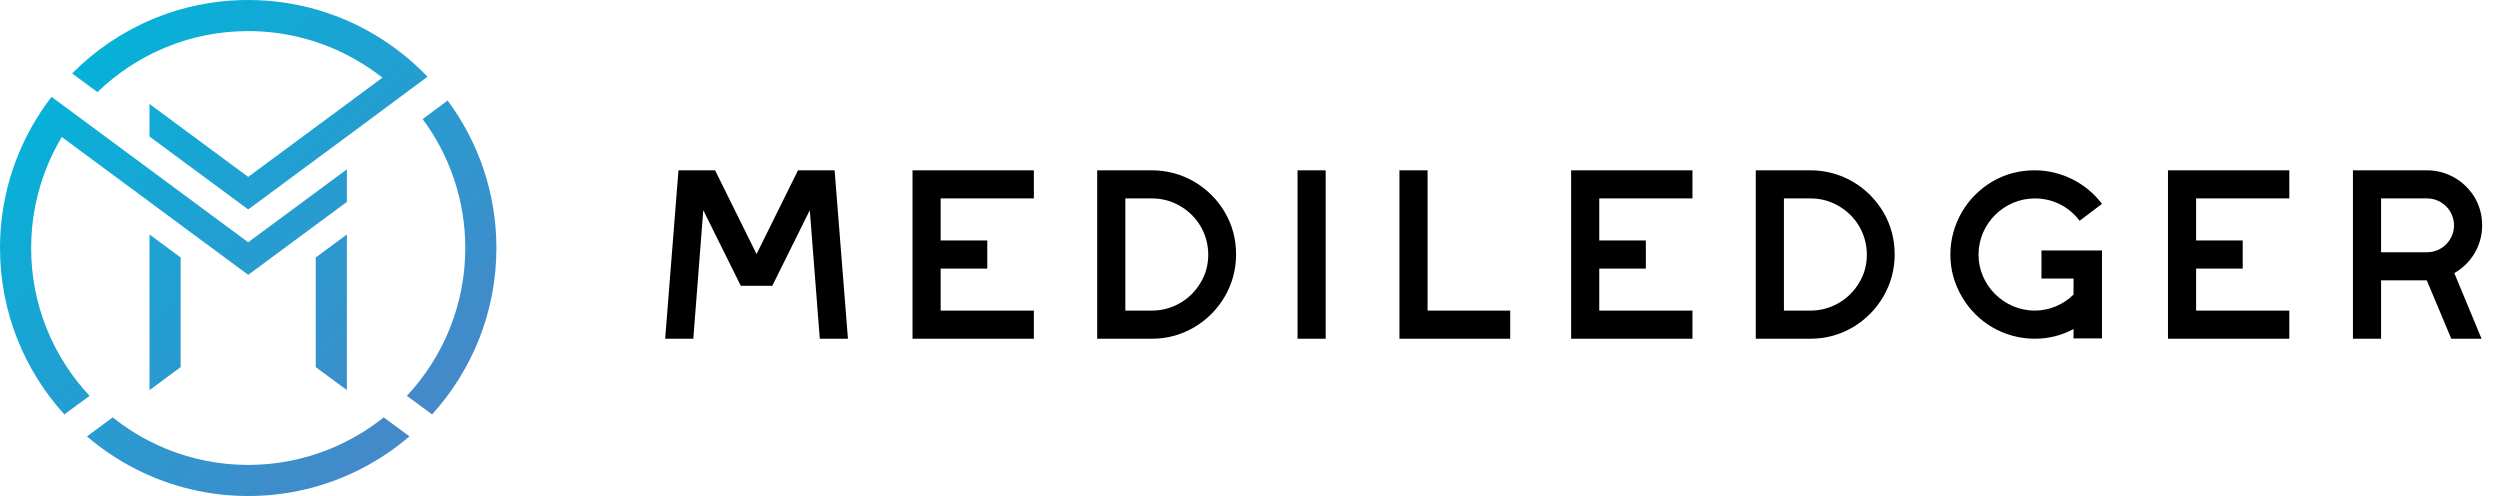
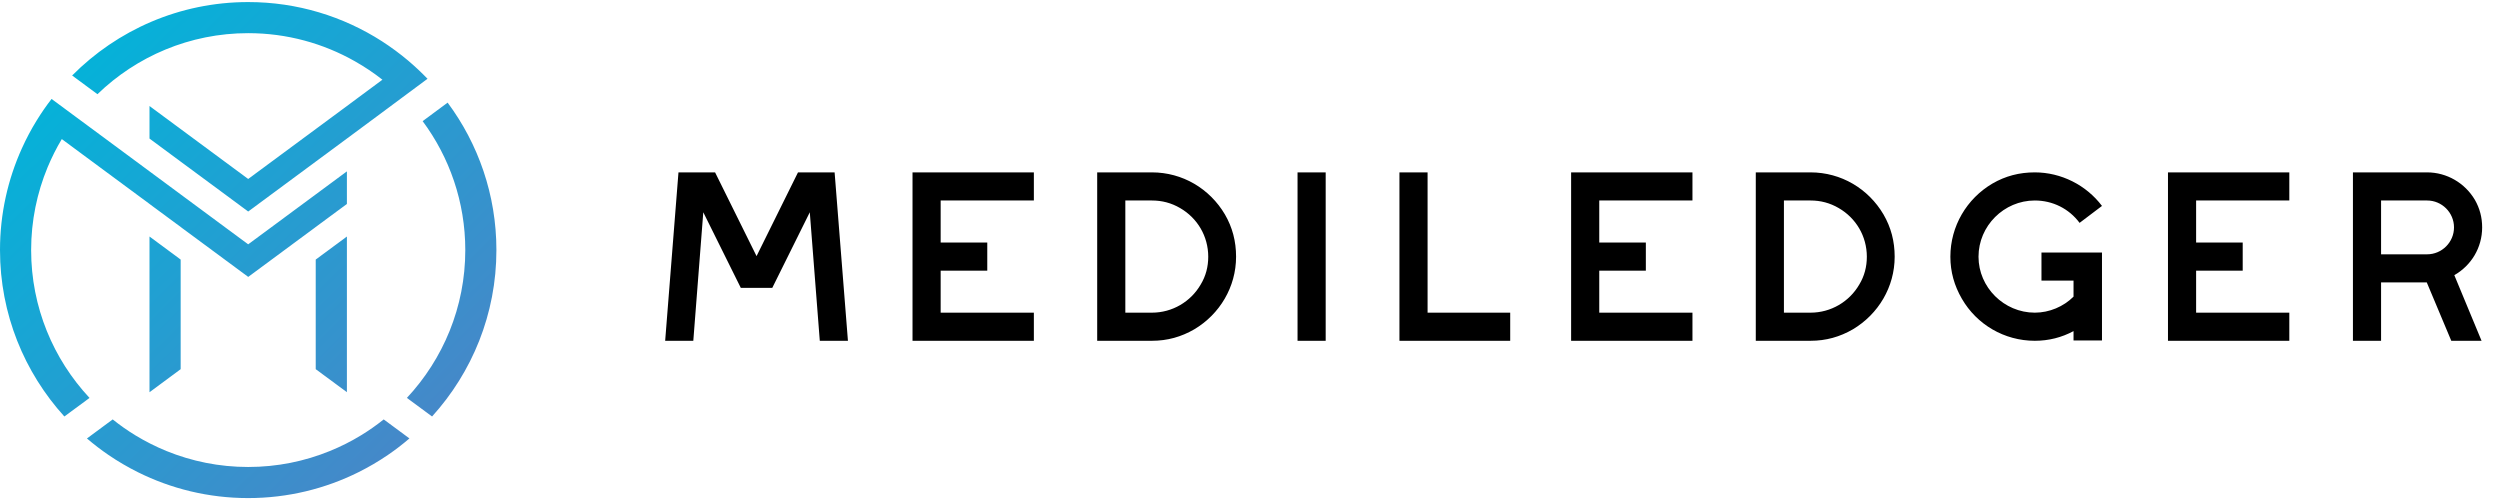
- <svg xmlns="http://www.w3.org/2000/svg" width="100%" height="100%" viewBox="0 0 121 24" fill="none">
+ <svg xmlns="http://www.w3.org/2000/svg" width="5em" height="1em" viewBox="0 0 121 24" fill="none">
  <path d="M18.571 20.2C18.224 20.477 17.859 20.735 17.477 20.967C16.999 21.259 16.496 21.513 15.971 21.727C14.749 22.226 13.413 22.502 12.012 22.502C10.611 22.502 9.277 22.226 8.054 21.728C7.529 21.513 7.027 21.259 6.549 20.968C6.167 20.735 5.802 20.478 5.455 20.2L5.042 20.505L4.208 21.122C4.542 21.406 4.891 21.675 5.255 21.923C5.706 22.231 6.178 22.506 6.668 22.751C8.279 23.554 10.094 24.007 12.012 24.007C13.93 24.007 15.746 23.554 17.357 22.751C17.848 22.506 18.32 22.23 18.77 21.923C19.134 21.675 19.483 21.406 19.817 21.12L18.985 20.505L18.571 20.2Z" fill="url(#paint0_linear_27208_3171)" />
  <path d="M20.692 3.713L19.472 4.618L18.248 5.527L16.79 6.607L12.012 10.138L10.947 9.349L8.744 7.722L7.236 6.607V5.032L12.012 8.562L16.79 5.032L17.254 4.687L18.509 3.758C18.09 3.428 17.646 3.131 17.181 2.868C15.653 2.001 13.89 1.505 12.012 1.505C9.181 1.505 6.607 2.632 4.716 4.459L3.492 3.554C5.669 1.361 8.685 0 12.012 0C14.395 0 16.618 0.698 18.488 1.898C18.929 2.183 19.354 2.496 19.754 2.833C20.082 3.111 20.395 3.404 20.692 3.713H20.692Z" fill="url(#paint1_linear_27208_3171)" />
  <path d="M15.281 17.768L16.79 18.882V11.348L15.281 12.463V17.768Z" fill="url(#paint2_linear_27208_3171)" />
  <path d="M7.236 18.883L7.237 18.883L8.744 17.768V12.463L7.236 11.348V18.883Z" fill="url(#paint3_linear_27208_3171)" />
  <path d="M21.665 4.867L20.456 5.763C21.752 7.509 22.52 9.668 22.52 12.004C22.52 14.766 21.445 17.281 19.694 19.158L19.881 19.297L20.912 20.058C22.846 17.926 24.026 15.101 24.026 12.004C24.026 9.333 23.148 6.863 21.665 4.867L21.665 4.867Z" fill="url(#paint4_linear_27208_3171)" />
  <path d="M16.79 8.196V9.772L15.281 10.886L15.22 10.933L14.154 11.72L13.08 12.514L12.014 13.302L10.947 12.514L9.873 11.72L8.807 10.933L8.746 10.886L7.237 9.772V9.77L4.207 7.531L2.991 6.631C2.73 7.067 2.502 7.523 2.304 7.996C1.792 9.232 1.507 10.586 1.507 12.004C1.507 14.766 2.582 17.283 4.333 19.159L4.149 19.296L3.115 20.058C1.18 17.926 0 15.101 0 12.003C0 10.249 0.38 8.58 1.061 7.077C1.271 6.612 1.508 6.163 1.774 5.733C1.996 5.372 2.236 5.023 2.496 4.689L3.705 5.583L4.917 6.478L8.351 9.018H8.351L8.745 9.31L9.872 10.143L10.938 10.932L12.012 11.725L13.087 10.932L14.153 10.143L15.281 9.31L16.789 8.195L16.79 8.196Z" fill="url(#paint5_linear_27208_3171)" />
  <path d="M32.194 16.394L32.838 8.243H34.61L36.617 12.296L38.623 8.243H40.395L41.04 16.394H39.678L39.194 10.174L37.378 13.833H35.855L34.039 10.174L33.556 16.394H32.194ZM44.166 8.243H50.039V9.604H45.528V11.638H47.784V12.999H45.528V15.033H50.039V16.394H44.166V8.243ZM53.104 16.394V8.243H55.755C57.234 8.243 58.552 9.033 59.285 10.277C59.651 10.906 59.826 11.579 59.826 12.326C59.826 13.789 59.036 15.106 57.805 15.838C57.175 16.204 56.502 16.394 55.755 16.394H53.104ZM54.466 15.033H55.755C56.736 15.033 57.63 14.506 58.113 13.672C58.362 13.262 58.479 12.809 58.479 12.326C58.479 11.331 57.952 10.452 57.117 9.97C56.692 9.721 56.238 9.604 55.755 9.604H54.466V15.033ZM62.801 16.394V8.243H64.163V16.394H62.801ZM67.733 16.394V8.243H69.095V15.033H73.094V16.394H67.733ZM76.042 8.243H81.915V9.604H77.404V11.638H79.659V12.999H77.404V15.033H81.915V16.394H76.042V8.243ZM84.98 16.394V8.243H87.631C89.11 8.243 90.428 9.033 91.16 10.277C91.526 10.906 91.702 11.579 91.702 12.326C91.702 13.789 90.911 15.106 89.681 15.838C89.051 16.204 88.378 16.394 87.631 16.394H84.98ZM86.342 15.033H87.631C88.612 15.033 89.505 14.506 89.989 13.672C90.238 13.262 90.355 12.809 90.355 12.326C90.355 11.331 89.828 10.452 88.993 9.97C88.568 9.721 88.114 9.604 87.631 9.604H86.342V15.033ZM94.955 14.36C94.589 13.73 94.398 13.057 94.398 12.326C94.398 10.848 95.189 9.516 96.434 8.784C97.064 8.418 97.738 8.243 98.485 8.243C99.759 8.243 100.974 8.857 101.736 9.867L100.652 10.687C100.14 9.999 99.349 9.604 98.485 9.604C96.991 9.604 95.76 10.833 95.76 12.326C95.76 13.804 96.991 15.033 98.485 15.033C99.188 15.033 99.876 14.74 100.359 14.257V13.482H98.807V12.121H101.736V16.379H100.359V15.926C99.788 16.233 99.158 16.394 98.485 16.394C97.005 16.394 95.673 15.604 94.955 14.36ZM104.93 8.243H110.803V9.604H106.292V11.638H108.547V12.999H106.292V15.033H110.803V16.394H104.93V8.243ZM113.882 8.243H117.471C118.423 8.243 119.301 8.755 119.785 9.574C120.019 9.984 120.136 10.423 120.136 10.906C120.136 11.887 119.609 12.75 118.789 13.218L120.107 16.394H118.642L117.456 13.569H115.244V16.394H113.882V8.243ZM115.244 9.604V12.209H117.471C118.188 12.209 118.774 11.623 118.774 10.906C118.774 10.189 118.188 9.604 117.471 9.604H115.244Z" fill="currentColor" />
  <defs>
    <linearGradient id="paint0_linear_27208_3171" x1="-1.564" y1="7.37" x2="15.612" y2="24.794" gradientUnits="userSpaceOnUse">
      <stop stop-color="#03B3D9" />
      <stop offset="1" stop-color="#4489C9" />
    </linearGradient>
    <linearGradient id="paint1_linear_27208_3171" x1="7.226" y1="-1.296" x2="24.403" y2="16.129" gradientUnits="userSpaceOnUse">
      <stop stop-color="#03B3D9" />
      <stop offset="1" stop-color="#4489C9" />
    </linearGradient>
    <linearGradient id="paint2_linear_27208_3171" x1="3.758" y1="2.123" x2="20.934" y2="19.548" gradientUnits="userSpaceOnUse">
      <stop stop-color="#03B3D9" />
      <stop offset="1" stop-color="#4489C9" />
    </linearGradient>
    <linearGradient id="paint3_linear_27208_3171" x1="-0.877" y1="6.692" x2="16.299" y2="24.117" gradientUnits="userSpaceOnUse">
      <stop stop-color="#03B3D9" />
      <stop offset="1" stop-color="#4489C9" />
    </linearGradient>
    <linearGradient id="paint4_linear_27208_3171" x1="7.385" y1="-1.452" x2="24.561" y2="15.972" gradientUnits="userSpaceOnUse">
      <stop stop-color="#03B3D9" />
      <stop offset="1" stop-color="#4489C9" />
    </linearGradient>
    <linearGradient id="paint5_linear_27208_3171" x1="0.891" y1="4.95" x2="18.067" y2="22.374" gradientUnits="userSpaceOnUse">
      <stop stop-color="#03B3D9" />
      <stop offset="1" stop-color="#4489C9" />
    </linearGradient>
  </defs>
</svg>
